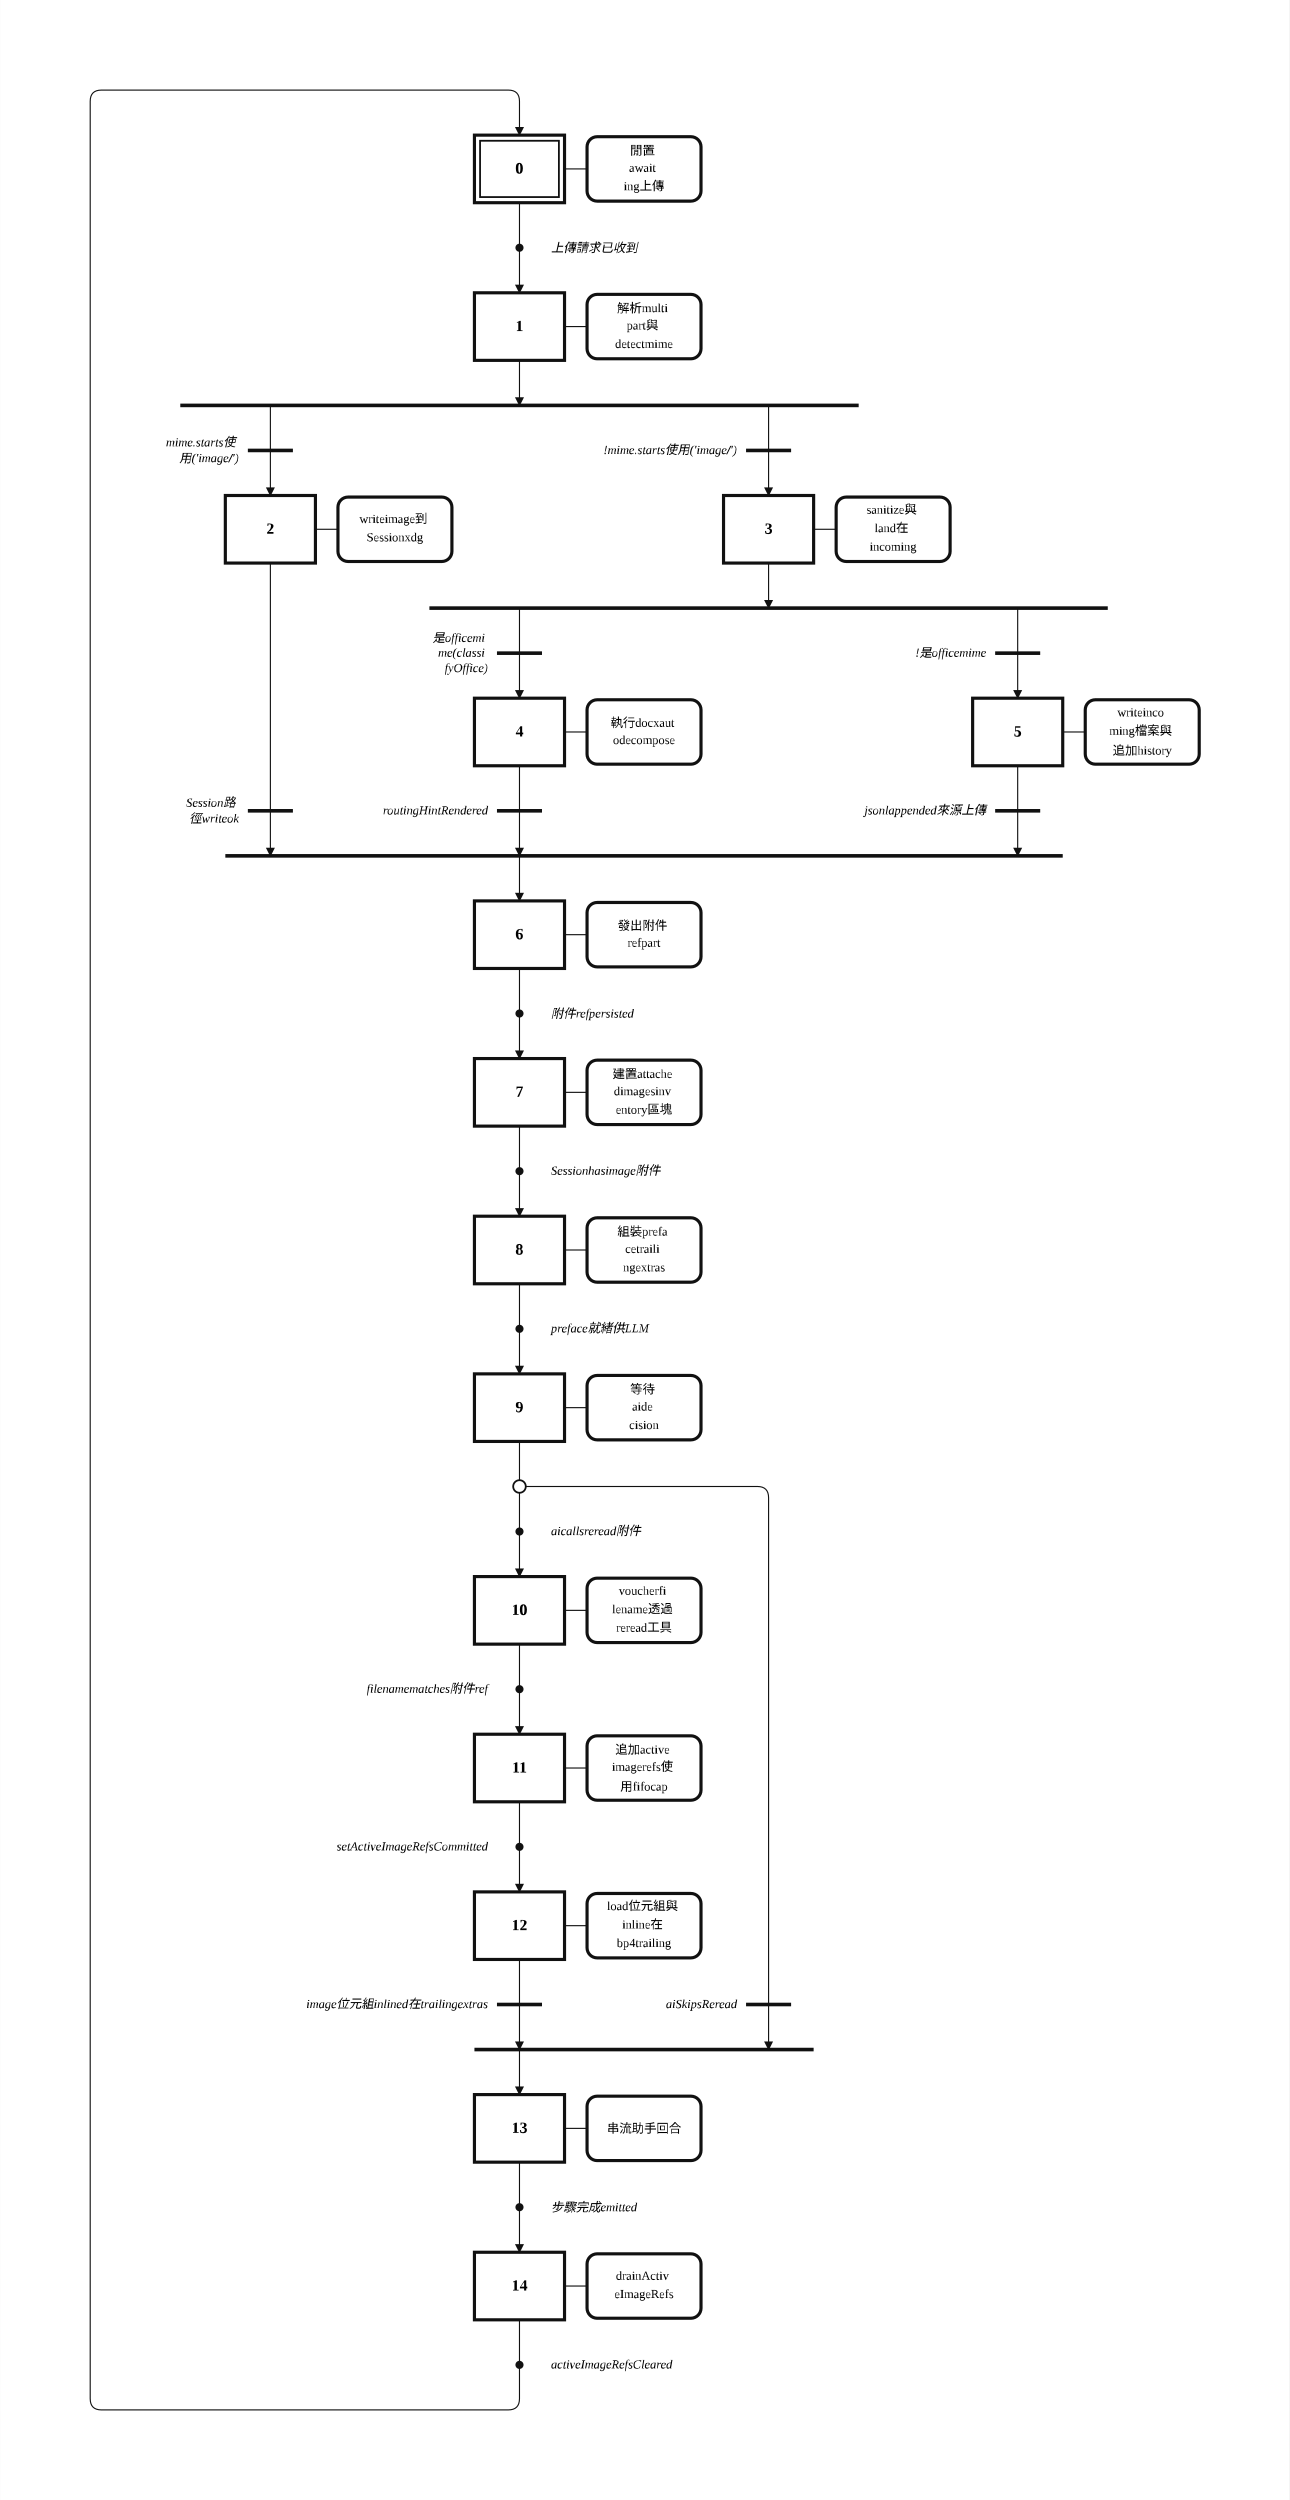
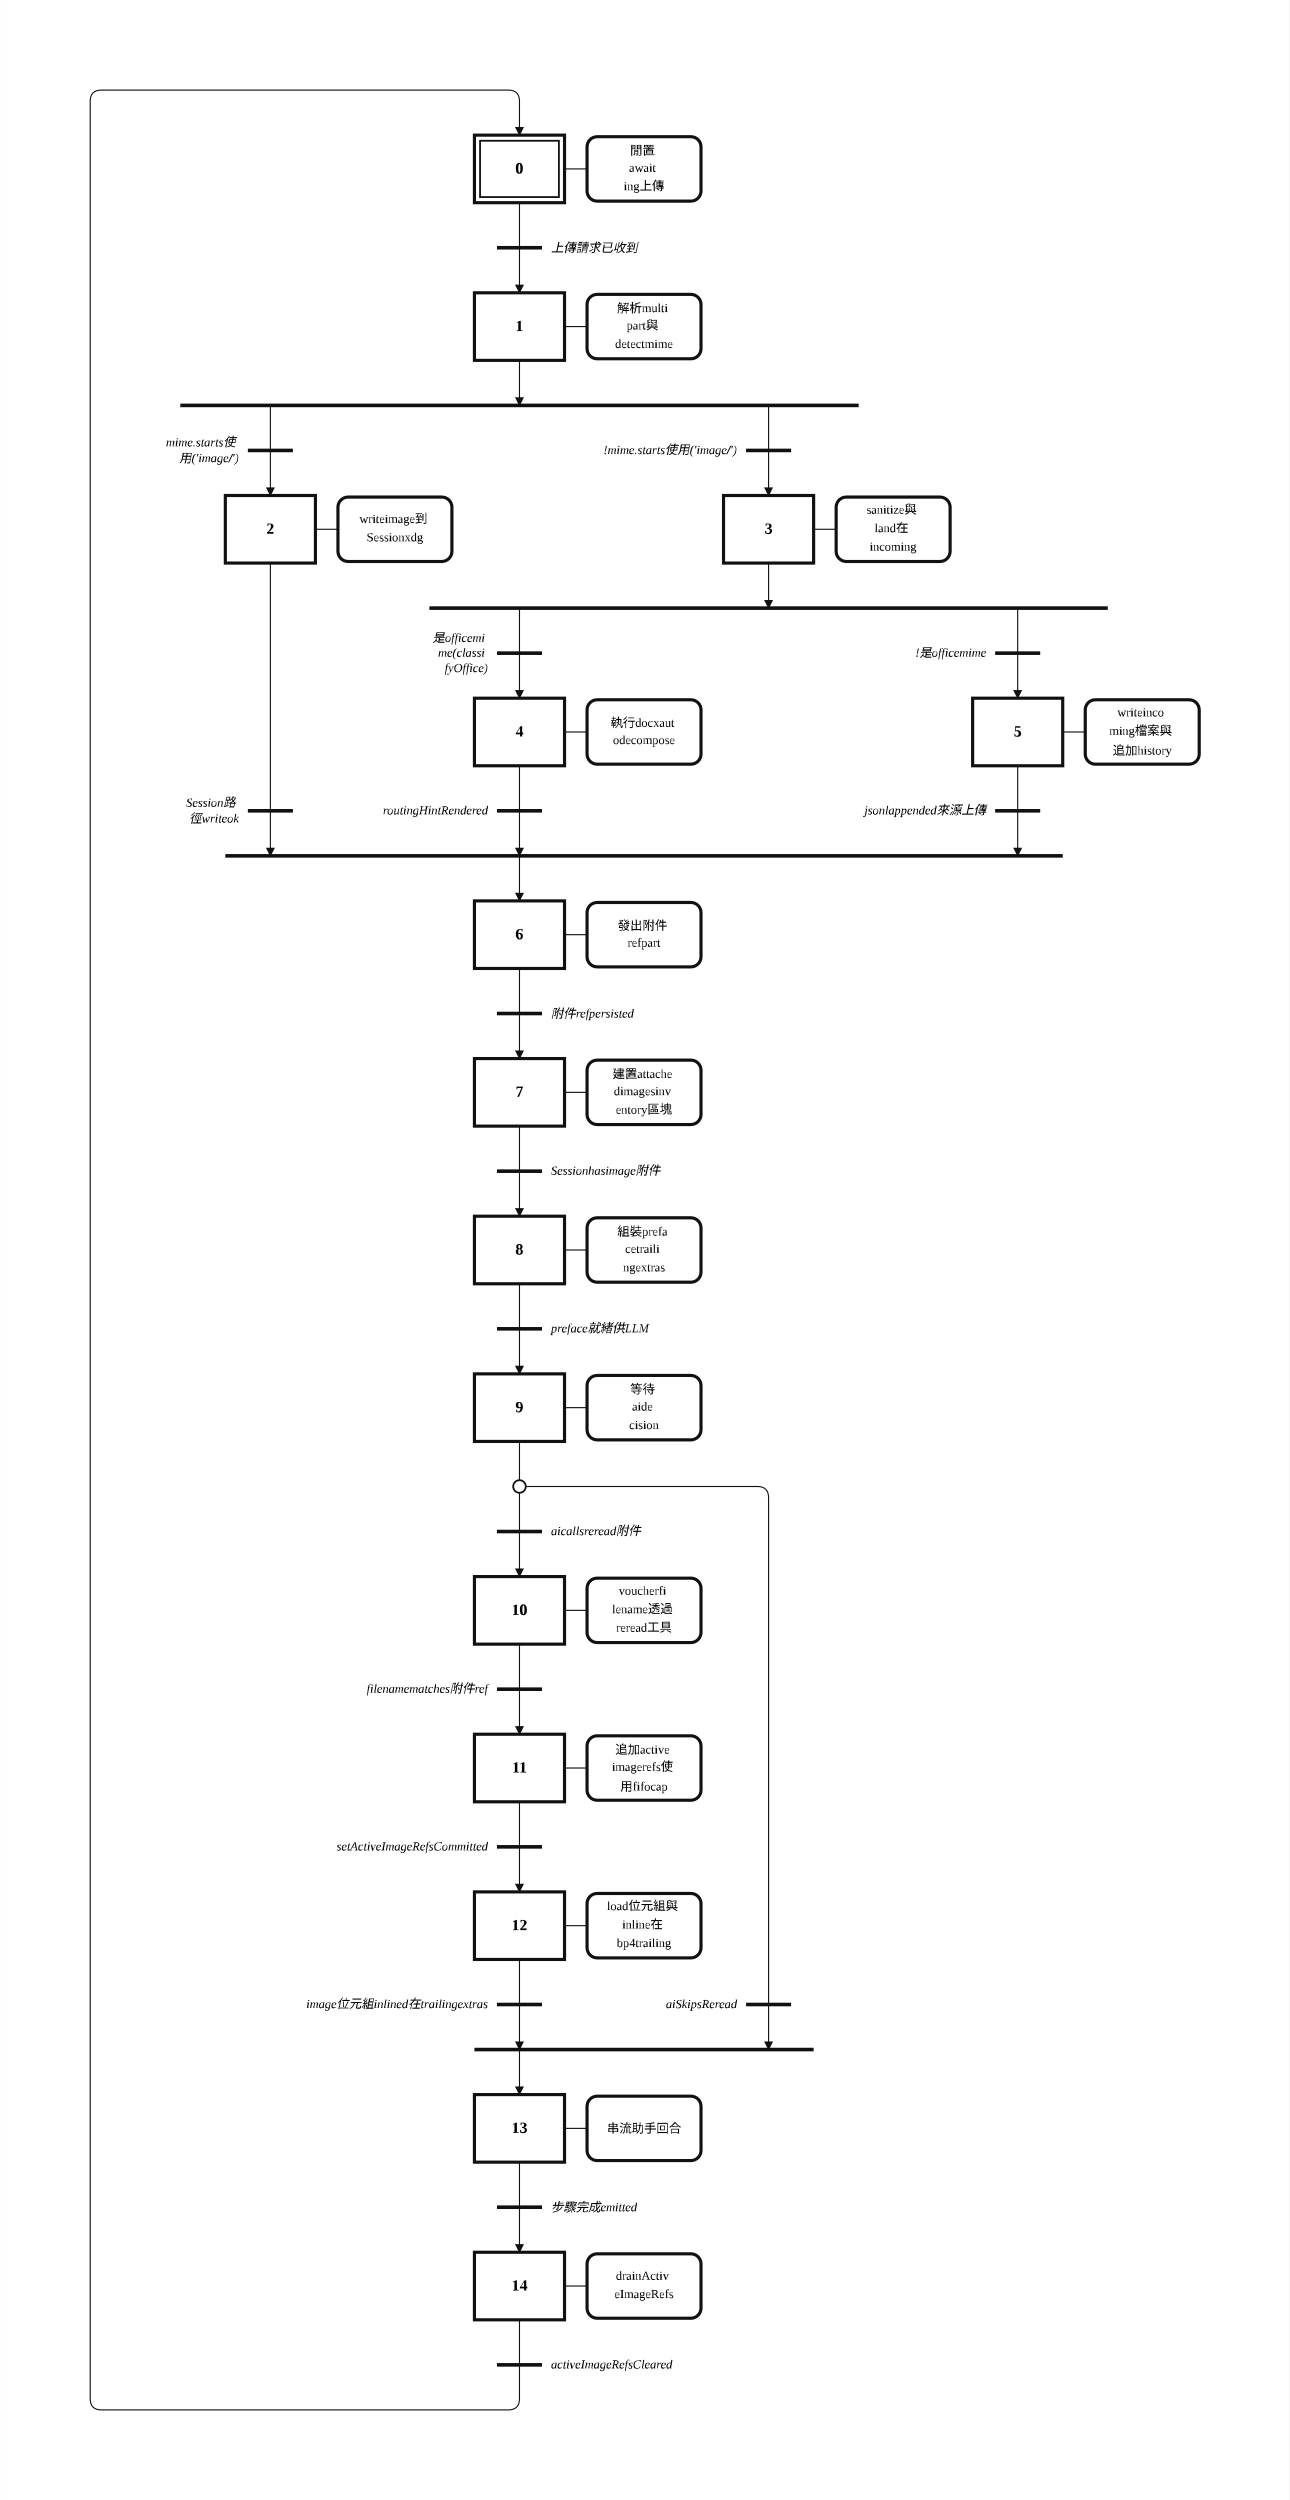
<svg xmlns="http://www.w3.org/2000/svg" width="1145" height="2220" viewBox="-2.00 -2.00 57.24 111.00" role="img">
  <style>
.step{fill:#fff;stroke:#111;stroke-width:.14}.step-inner{fill:none;stroke:#111;stroke-width:.08}
.action{fill:#fff;stroke:#111;stroke-width:.14}.gate{stroke:#111;stroke-width:.16}
.edge{fill:none;stroke:#111;stroke-width:.05;stroke-linecap:round;stroke-linejoin:round}.edge-arrow{marker-end:url(#arrow)}
.flyover-mask{stroke:#fff;stroke-width:.12;stroke-linecap:round}
.flyover{fill:none;stroke:#111;stroke-width:.05;stroke-linecap:round}
.junction{fill:#111;stroke:#111;stroke-width:0}.branch-junction{fill:#fff;stroke:#111;stroke-width:.08}
.assoc{stroke:#111;stroke-width:.05}.label{font:bold .7px 'Times New Roman', 'BiauKai', 'DFKai-SB', serif;text-anchor:middle;dominant-baseline:middle}
.action-label{font:.55px 'Times New Roman', 'BiauKai', 'DFKai-SB', serif;text-anchor:middle;dominant-baseline:middle}.gate-label{font:italic .55px 'Times New Roman', 'BiauKai', 'DFKai-SB', serif;text-anchor:start;dominant-baseline:middle}.gate-label-left{font:italic .55px 'Times New Roman', 'BiauKai', 'DFKai-SB', serif;text-anchor:end;dominant-baseline:middle}
</style>
  <defs>
    <marker id="arrow" markerWidth="0.4" markerHeight="0.4" refX="0.36" refY="0.2" orient="auto" markerUnits="userSpaceOnUse">
      <path d="M 0 0 L 0.4 0.2 L 0 0.4 z" fill="#111" />
    </marker>
  </defs>
  <rect x="-2.00" y="-2.00" width="57.24" height="111.00" fill="white" />
  <path class="edge" d="M 21.06 7.00 L 21.06 9.00" />
  <path class="edge edge-arrow" d="M 21.06 9.00 L 21.06 11.00" />
  <path class="edge edge-arrow" d="M 21.06 14.00 L 21.06 16.00" />
  <path class="edge edge-arrow" d="M 10.00 16.00 L 10.00 20.00" />
  <path class="edge edge-arrow" d="M 32.12 16.00 L 32.12 20.00" />
  <path class="edge edge-arrow" d="M 10.00 23.00 L 10.00 36.00" />
  <path class="edge edge-arrow" d="M 21.06 36.00 L 21.06 38.00" />
  <path class="edge edge-arrow" d="M 32.12 23.00 L 32.12 25.00" />
  <path class="edge edge-arrow" d="M 21.06 25.00 L 21.06 29.00" />
  <path class="edge edge-arrow" d="M 43.18 25.00 L 43.18 29.00" />
  <path class="edge edge-arrow" d="M 21.06 32.00 L 21.06 36.00" />
  <path class="edge edge-arrow" d="M 43.18 32.00 L 43.18 36.00" />
  <path class="edge" d="M 21.06 41.00 L 21.06 43.00" />
  <path class="edge edge-arrow" d="M 21.06 43.00 L 21.06 45.00" />
  <path class="edge" d="M 21.06 48.00 L 21.06 50.00" />
  <path class="edge edge-arrow" d="M 21.06 50.00 L 21.06 52.00" />
  <path class="edge" d="M 21.06 55.00 L 21.06 57.00" />
  <path class="edge edge-arrow" d="M 21.06 57.00 L 21.06 59.00" />
  <path class="edge" d="M 21.06 62.00 L 21.06 64.00" />
  <path class="edge" d="M 21.06 64.00 L 21.06 66.00" />
  <path class="edge edge-arrow" d="M 21.06 66.00 L 21.06 68.00" />
  <path class="edge edge-arrow" d="M 21.06 64.00 L 31.62 64.00 Q 32.12 64.00 32.12 64.50 L 32.12 89.00" />
  <path class="edge edge-arrow" d="M 21.06 89.00 L 21.06 91.00" />
  <path class="edge" d="M 21.06 71.00 L 21.06 73.00" />
  <path class="edge edge-arrow" d="M 21.06 73.00 L 21.06 75.00" />
  <path class="edge" d="M 21.06 78.00 L 21.06 80.00" />
  <path class="edge edge-arrow" d="M 21.06 80.00 L 21.06 82.00" />
  <path class="edge edge-arrow" d="M 21.06 85.00 L 21.06 89.00" />
  <path class="edge" d="M 21.06 94.00 L 21.06 96.00" />
  <path class="edge edge-arrow" d="M 21.06 96.00 L 21.06 98.00" />
  <path class="edge" d="M 21.06 101.00 L 21.06 103.00" />
  <path class="edge edge-arrow" d="M 21.06 103.00 L 21.06 104.50 Q 21.06 105.00 20.56 105.00 L 2.50 105.00 Q 2.00 105.00 2.00 104.50 L 2.00 2.50 Q 2.00 2.00 2.50 2.00 L 20.56 2.00 Q 21.06 2.00 21.06 2.50 L 21.06 4.00" />
  <rect class="step" x="19.06" y="4.00" width="4.00" height="3.00" />
  <rect class="step-inner" x="19.31" y="4.25" width="3.50" height="2.50" />
  <text class="label" x="21.06" y="5.50">0</text>
  <rect class="step" x="19.06" y="11.00" width="4.00" height="3.00" />
  <text class="label" x="21.06" y="12.50">1</text>
  <rect class="step" x="8.00" y="20.00" width="4.00" height="3.00" />
  <text class="label" x="10.00" y="21.50">2</text>
  <rect class="step" x="30.12" y="20.00" width="4.00" height="3.00" />
  <text class="label" x="32.12" y="21.50">3</text>
  <rect class="step" x="19.06" y="29.00" width="4.00" height="3.00" />
  <text class="label" x="21.06" y="30.50">4</text>
  <rect class="step" x="41.18" y="29.00" width="4.00" height="3.00" />
  <text class="label" x="43.18" y="30.50">5</text>
  <rect class="step" x="19.06" y="38.00" width="4.00" height="3.00" />
  <text class="label" x="21.06" y="39.50">6</text>
  <rect class="step" x="19.06" y="45.00" width="4.00" height="3.00" />
  <text class="label" x="21.06" y="46.50">7</text>
  <rect class="step" x="19.06" y="52.00" width="4.00" height="3.00" />
  <text class="label" x="21.06" y="53.50">8</text>
  <rect class="step" x="19.06" y="59.00" width="4.00" height="3.00" />
  <text class="label" x="21.06" y="60.50">9</text>
  <rect class="step" x="19.06" y="68.00" width="4.00" height="3.00" />
  <text class="label" x="21.06" y="69.50">10</text>
  <rect class="step" x="19.06" y="75.00" width="4.00" height="3.00" />
  <text class="label" x="21.06" y="76.50">11</text>
  <rect class="step" x="19.06" y="82.00" width="4.00" height="3.00" />
  <text class="label" x="21.06" y="83.50">12</text>
  <rect class="step" x="19.06" y="91.00" width="4.00" height="3.00" />
  <text class="label" x="21.06" y="92.50">13</text>
  <rect class="step" x="19.06" y="98.00" width="4.00" height="3.00" />
  <text class="label" x="21.06" y="99.50">14</text>
  <line class="assoc" x1="23.06" y1="5.50" x2="24.06" y2="5.50" />
  <rect class="action" x="24.06" y="4.07" width="5.06" height="2.86" rx="0.45" ry="0.45" />
  <text class="action-label" x="26.59" y="4.68">
    <tspan x="26.59" dy="0">閒置</tspan>
    <tspan x="26.59" dy="0.82">await</tspan>
    <tspan x="26.59" dy="0.82">ing上傳</tspan>
  </text>
  <line class="assoc" x1="23.06" y1="12.50" x2="24.06" y2="12.50" />
  <rect class="action" x="24.06" y="11.07" width="5.06" height="2.86" rx="0.45" ry="0.45" />
  <text class="action-label" x="26.59" y="11.68">
    <tspan x="26.59" dy="0">解析multi</tspan>
    <tspan x="26.59" dy="0.82">part與</tspan>
    <tspan x="26.59" dy="0.82">detectmime</tspan>
  </text>
  <line class="assoc" x1="12.00" y1="21.50" x2="13.00" y2="21.50" />
  <rect class="action" x="13.00" y="20.07" width="5.06" height="2.86" rx="0.45" ry="0.45" />
  <text class="action-label" x="15.53" y="21.09">
    <tspan x="15.53" dy="0">writeimage到</tspan>
    <tspan x="15.53" dy="0.82">Sessionxdg</tspan>
  </text>
  <line class="assoc" x1="34.12" y1="21.50" x2="35.12" y2="21.50" />
  <rect class="action" x="35.12" y="20.07" width="5.06" height="2.86" rx="0.45" ry="0.45" />
  <text class="action-label" x="37.65" y="20.68">
    <tspan x="37.65" dy="0">sanitize與</tspan>
    <tspan x="37.65" dy="0.82">land在</tspan>
    <tspan x="37.65" dy="0.82">incoming</tspan>
  </text>
  <line class="assoc" x1="23.06" y1="30.50" x2="24.06" y2="30.50" />
  <rect class="action" x="24.06" y="29.07" width="5.06" height="2.86" rx="0.45" ry="0.45" />
  <text class="action-label" x="26.59" y="30.09">
    <tspan x="26.59" dy="0">執行docxaut</tspan>
    <tspan x="26.59" dy="0.82">odecompose</tspan>
  </text>
  <line class="assoc" x1="45.18" y1="30.50" x2="46.18" y2="30.50" />
  <rect class="action" x="46.18" y="29.07" width="5.06" height="2.86" rx="0.45" ry="0.45" />
  <text class="action-label" x="48.71" y="29.68">
    <tspan x="48.71" dy="0">writeinco</tspan>
    <tspan x="48.71" dy="0.82">ming檔案與</tspan>
    <tspan x="48.71" dy="0.82">追加history</tspan>
  </text>
  <line class="assoc" x1="23.06" y1="39.50" x2="24.06" y2="39.50" />
  <rect class="action" x="24.06" y="38.07" width="5.06" height="2.86" rx="0.45" ry="0.45" />
  <text class="action-label" x="26.59" y="39.09">
    <tspan x="26.59" dy="0">發出附件</tspan>
    <tspan x="26.59" dy="0.82">refpart</tspan>
  </text>
  <line class="assoc" x1="23.06" y1="46.50" x2="24.06" y2="46.50" />
  <rect class="action" x="24.06" y="45.07" width="5.06" height="2.86" rx="0.45" ry="0.45" />
  <text class="action-label" x="26.59" y="45.68">
    <tspan x="26.59" dy="0">建置attache</tspan>
    <tspan x="26.59" dy="0.82">dimagesinv</tspan>
    <tspan x="26.59" dy="0.82">entory區塊</tspan>
  </text>
  <line class="assoc" x1="23.06" y1="53.50" x2="24.06" y2="53.50" />
  <rect class="action" x="24.06" y="52.07" width="5.06" height="2.86" rx="0.45" ry="0.45" />
  <text class="action-label" x="26.59" y="52.68">
    <tspan x="26.59" dy="0">組裝prefa</tspan>
    <tspan x="26.59" dy="0.82">cetraili</tspan>
    <tspan x="26.59" dy="0.82">ngextras</tspan>
  </text>
  <line class="assoc" x1="23.06" y1="60.50" x2="24.06" y2="60.50" />
  <rect class="action" x="24.06" y="59.07" width="5.06" height="2.86" rx="0.45" ry="0.45" />
  <text class="action-label" x="26.59" y="59.68">
    <tspan x="26.59" dy="0">等待</tspan>
    <tspan x="26.59" dy="0.82">aide</tspan>
    <tspan x="26.59" dy="0.82">cision</tspan>
  </text>
  <line class="assoc" x1="23.06" y1="69.50" x2="24.06" y2="69.50" />
  <rect class="action" x="24.06" y="68.07" width="5.06" height="2.86" rx="0.45" ry="0.45" />
  <text class="action-label" x="26.59" y="68.68">
    <tspan x="26.59" dy="0">voucherfi</tspan>
    <tspan x="26.59" dy="0.82">lename透過</tspan>
    <tspan x="26.59" dy="0.82">reread工具</tspan>
  </text>
  <line class="assoc" x1="23.06" y1="76.50" x2="24.06" y2="76.50" />
  <rect class="action" x="24.06" y="75.07" width="5.06" height="2.86" rx="0.45" ry="0.45" />
  <text class="action-label" x="26.59" y="75.68">
    <tspan x="26.59" dy="0">追加active</tspan>
    <tspan x="26.59" dy="0.82">imagerefs使</tspan>
    <tspan x="26.59" dy="0.82">用fifocap</tspan>
  </text>
  <line class="assoc" x1="23.06" y1="83.50" x2="24.06" y2="83.50" />
  <rect class="action" x="24.06" y="82.07" width="5.06" height="2.86" rx="0.45" ry="0.45" />
  <text class="action-label" x="26.59" y="82.68">
    <tspan x="26.59" dy="0">load位元組與</tspan>
    <tspan x="26.59" dy="0.82">inline在</tspan>
    <tspan x="26.59" dy="0.82">bp4trailing</tspan>
  </text>
  <line class="assoc" x1="23.06" y1="92.50" x2="24.06" y2="92.50" />
  <rect class="action" x="24.06" y="91.07" width="5.06" height="2.86" rx="0.45" ry="0.45" />
  <text class="action-label" x="26.59" y="92.50">
    <tspan x="26.59" dy="0">串流助手回合</tspan>
  </text>
  <line class="assoc" x1="23.06" y1="99.50" x2="24.06" y2="99.50" />
  <rect class="action" x="24.06" y="98.07" width="5.06" height="2.86" rx="0.45" ry="0.45" />
  <text class="action-label" x="26.59" y="99.09">
    <tspan x="26.59" dy="0">drainActiv</tspan>
    <tspan x="26.59" dy="0.82">eImageRefs</tspan>
  </text>
-   <circle class="junction" cx="21.06" cy="9.00" r="0.18" />
+   <line class="gate" x1="20.06" y1="9.00" x2="22.06" y2="9.00" />
  <text class="gate-label" x="22.46" y="9.00">
    <tspan x="22.46" dy="0">上傳請求已收到</tspan>
  </text>
  <line class="gate" x1="6.00" y1="16.00" x2="36.12" y2="16.00" />
  <line class="gate" x1="8.00" y1="36.00" x2="45.18" y2="36.00" />
  <line class="gate" x1="17.06" y1="25.00" x2="47.18" y2="25.00" />
-   <circle class="junction" cx="21.06" cy="43.00" r="0.18" />
+   <line class="gate" x1="20.06" y1="43.00" x2="22.06" y2="43.00" />
  <text class="gate-label" x="22.46" y="43.00">
    <tspan x="22.46" dy="0">附件refpersisted</tspan>
  </text>
-   <circle class="junction" cx="21.06" cy="50.00" r="0.18" />
+   <line class="gate" x1="20.06" y1="50.00" x2="22.06" y2="50.00" />
  <text class="gate-label" x="22.46" y="50.00">
    <tspan x="22.46" dy="0">Sessionhasimage附件</tspan>
  </text>
-   <circle class="junction" cx="21.06" cy="57.00" r="0.18" />
+   <line class="gate" x1="20.06" y1="57.00" x2="22.06" y2="57.00" />
  <text class="gate-label" x="22.46" y="57.00">
    <tspan x="22.46" dy="0">preface就緒供LLM</tspan>
  </text>
-   <circle class="junction" cx="21.06" cy="66.00" r="0.18" />
+   <line class="gate" x1="20.06" y1="66.00" x2="22.06" y2="66.00" />
  <text class="gate-label" x="22.46" y="66.00">
    <tspan x="22.46" dy="0">aicallsreread附件</tspan>
  </text>
  <line class="gate" x1="19.06" y1="89.00" x2="34.12" y2="89.00" />
-   <circle class="junction" cx="21.06" cy="73.00" r="0.18" />
+   <line class="gate" x1="20.06" y1="73.00" x2="22.06" y2="73.00" />
  <text class="gate-label-left" x="19.66" y="73.00">
    <tspan x="19.66" dy="0">filenamematches附件ref</tspan>
  </text>
-   <circle class="junction" cx="21.06" cy="80.00" r="0.18" />
+   <line class="gate" x1="20.06" y1="80.00" x2="22.06" y2="80.00" />
  <text class="gate-label-left" x="19.66" y="80.00">
    <tspan x="19.66" dy="0">setActiveImageRefsCommitted</tspan>
  </text>
-   <circle class="junction" cx="21.06" cy="96.00" r="0.18" />
+   <line class="gate" x1="20.06" y1="96.00" x2="22.06" y2="96.00" />
  <text class="gate-label" x="22.46" y="96.00">
    <tspan x="22.46" dy="0">步驟完成emitted</tspan>
  </text>
-   <circle class="junction" cx="21.06" cy="103.00" r="0.18" />
+   <line class="gate" x1="20.06" y1="103.00" x2="22.06" y2="103.00" />
  <text class="gate-label" x="22.46" y="103.00">
    <tspan x="22.46" dy="0">activeImageRefsCleared</tspan>
  </text>
  <line class="gate" x1="9.00" y1="18.00" x2="11.00" y2="18.00" />
  <text class="gate-label-left" x="8.60" y="17.66">
    <tspan x="8.60" dy="0">mime.starts使</tspan>
    <tspan x="8.60" dy="0.68">用('image/')</tspan>
  </text>
  <line class="gate" x1="31.12" y1="18.00" x2="33.12" y2="18.00" />
  <text class="gate-label-left" x="30.72" y="18.00">
    <tspan x="30.72" dy="0">!mime.starts使用('image/')</tspan>
  </text>
  <line class="gate" x1="9.00" y1="34.00" x2="11.00" y2="34.00" />
  <text class="gate-label-left" x="8.60" y="33.66">
    <tspan x="8.60" dy="0">Session路</tspan>
    <tspan x="8.60" dy="0.68">徑writeok</tspan>
  </text>
  <line class="gate" x1="20.06" y1="27.00" x2="22.06" y2="27.00" />
  <text class="gate-label-left" x="19.66" y="26.32">
    <tspan x="19.66" dy="0">是officemi</tspan>
    <tspan x="19.66" dy="0.68">me(classi</tspan>
    <tspan x="19.66" dy="0.68">fyOffice)</tspan>
  </text>
  <line class="gate" x1="42.18" y1="27.00" x2="44.18" y2="27.00" />
  <text class="gate-label-left" x="41.78" y="27.00">
    <tspan x="41.78" dy="0">!是officemime</tspan>
  </text>
  <line class="gate" x1="20.06" y1="34.00" x2="22.06" y2="34.00" />
  <text class="gate-label-left" x="19.66" y="34.00">
    <tspan x="19.66" dy="0">routingHintRendered</tspan>
  </text>
  <line class="gate" x1="42.18" y1="34.00" x2="44.18" y2="34.00" />
  <text class="gate-label-left" x="41.78" y="34.00">
    <tspan x="41.78" dy="0">jsonlappended來源上傳</tspan>
  </text>
  <line class="gate" x1="31.12" y1="87.00" x2="33.12" y2="87.00" />
  <text class="gate-label-left" x="30.72" y="87.00">
    <tspan x="30.72" dy="0">aiSkipsReread</tspan>
  </text>
  <line class="gate" x1="20.06" y1="87.00" x2="22.06" y2="87.00" />
  <text class="gate-label-left" x="19.66" y="87.00">
    <tspan x="19.66" dy="0">image位元組inlined在trailingextras</tspan>
  </text>
  <circle class="branch-junction" cx="21.06" cy="64.00" r="0.28" />
</svg>
